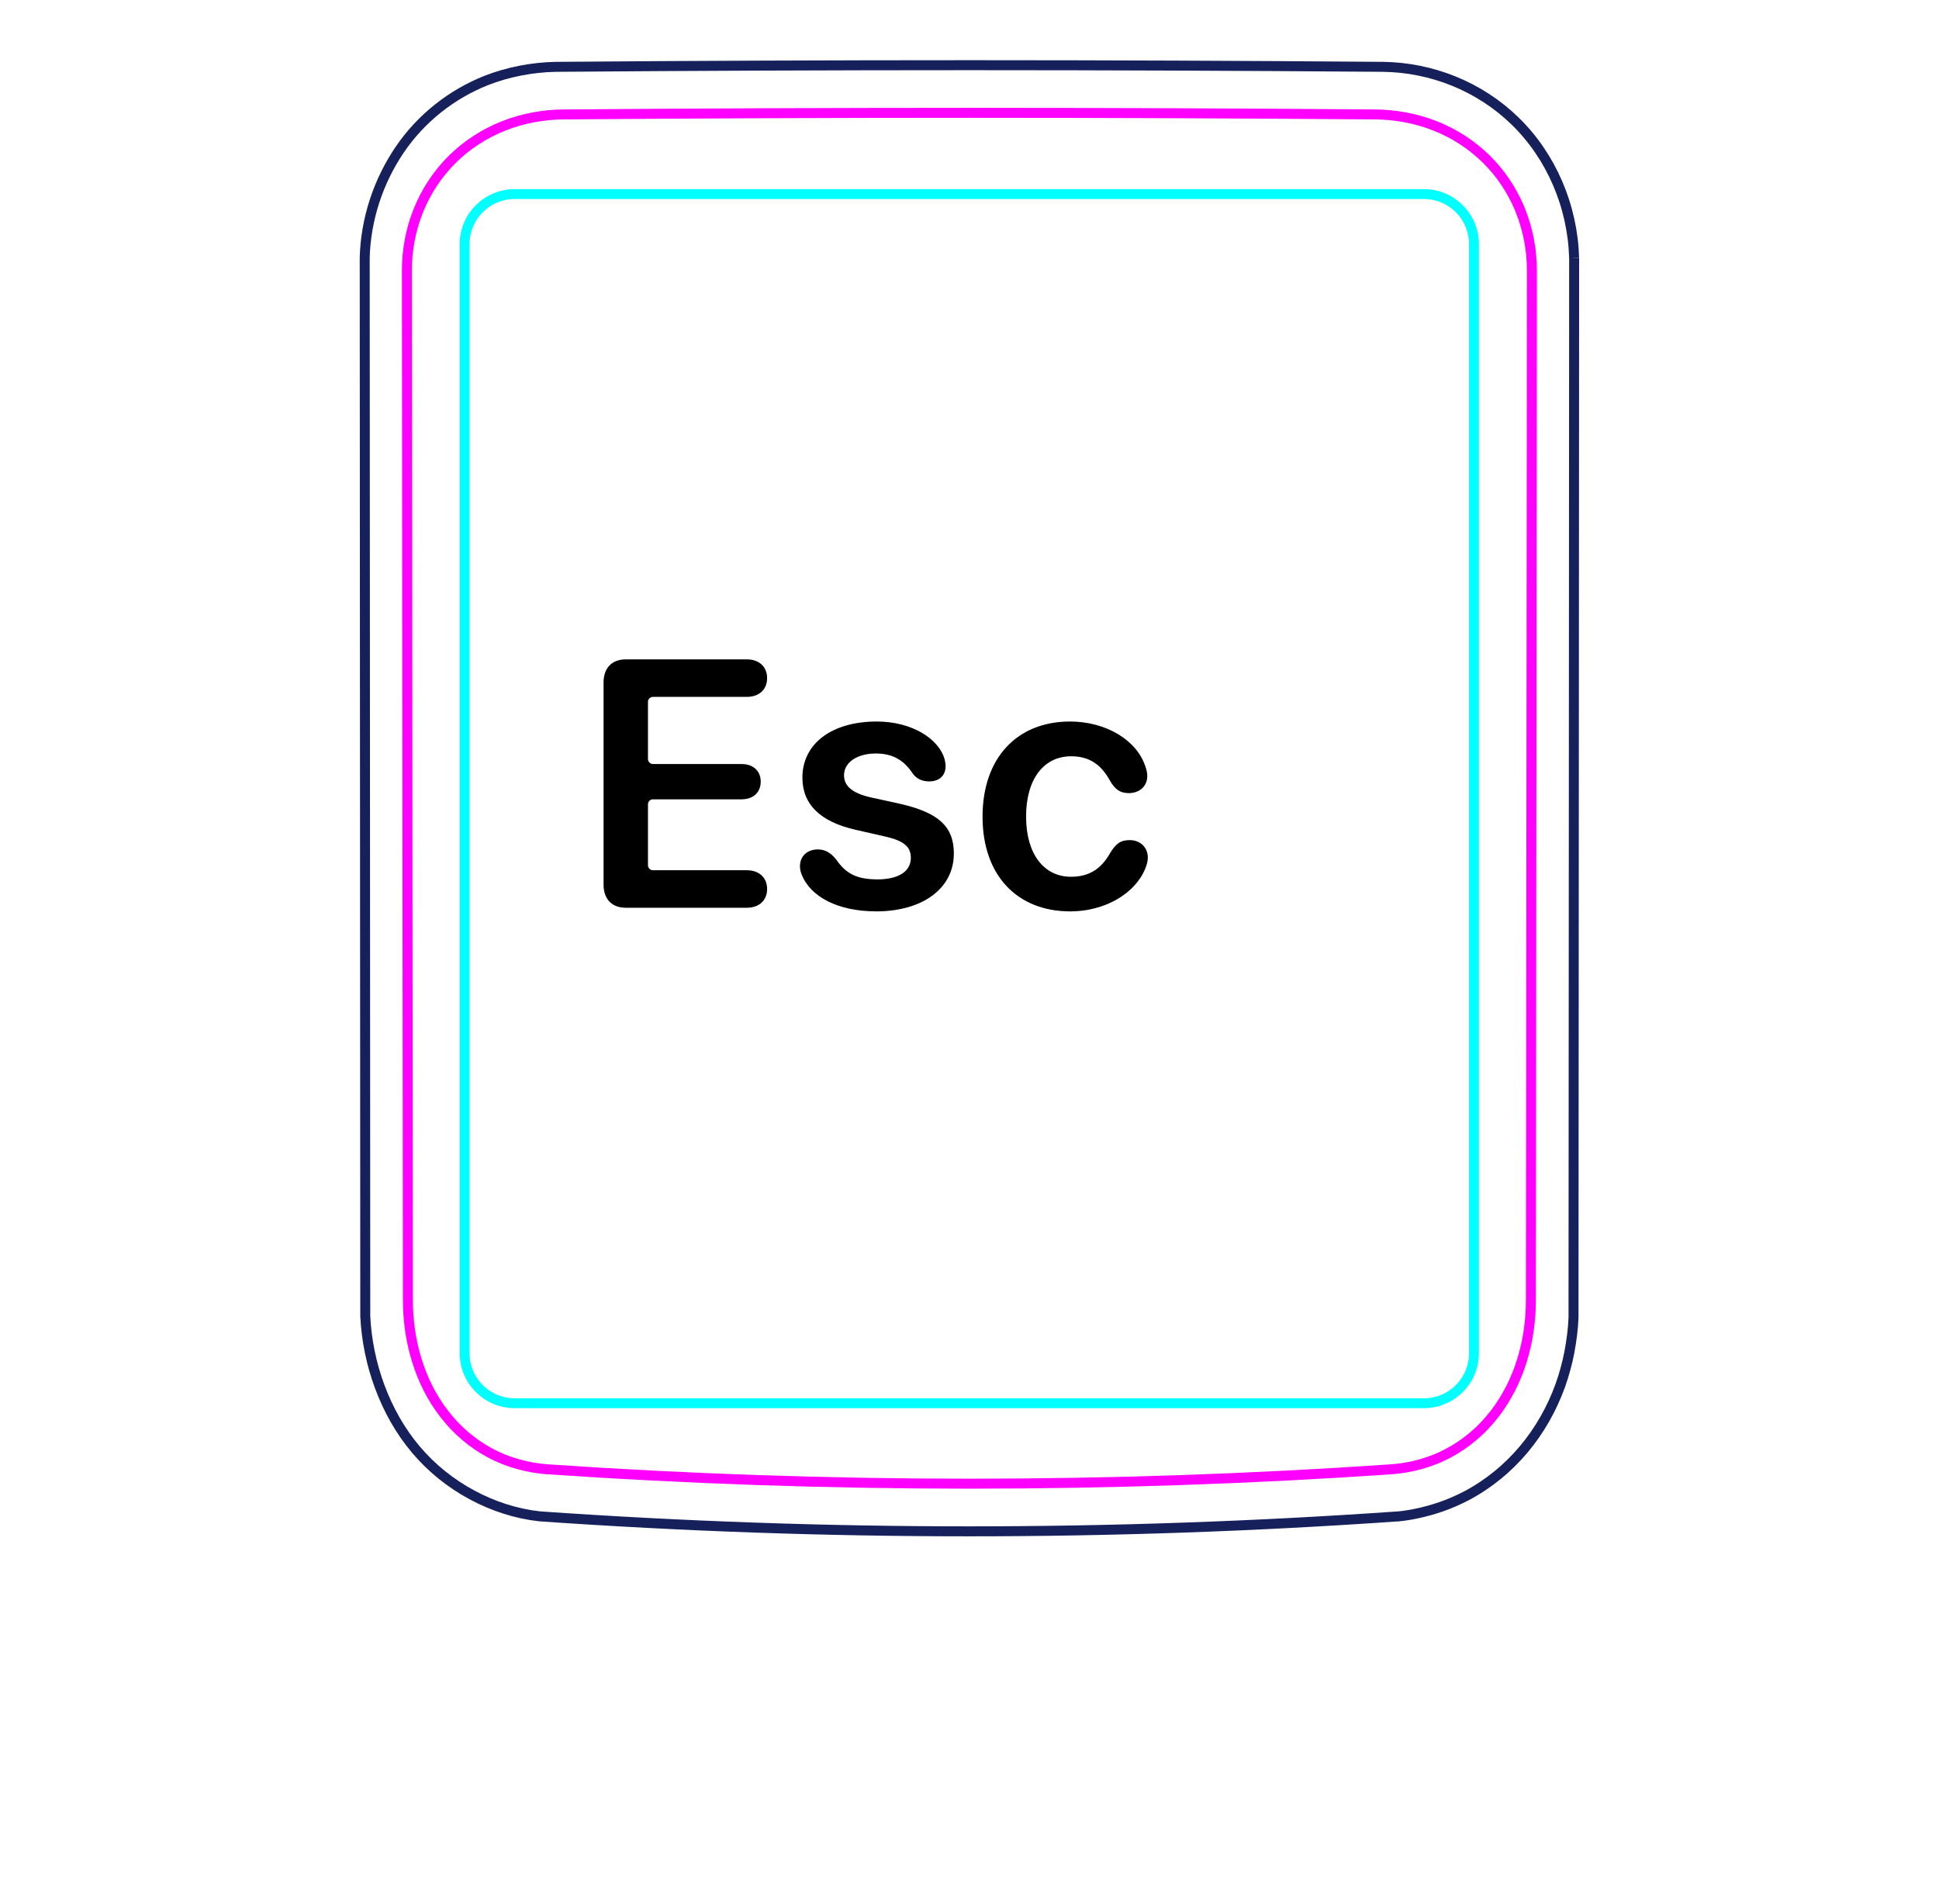
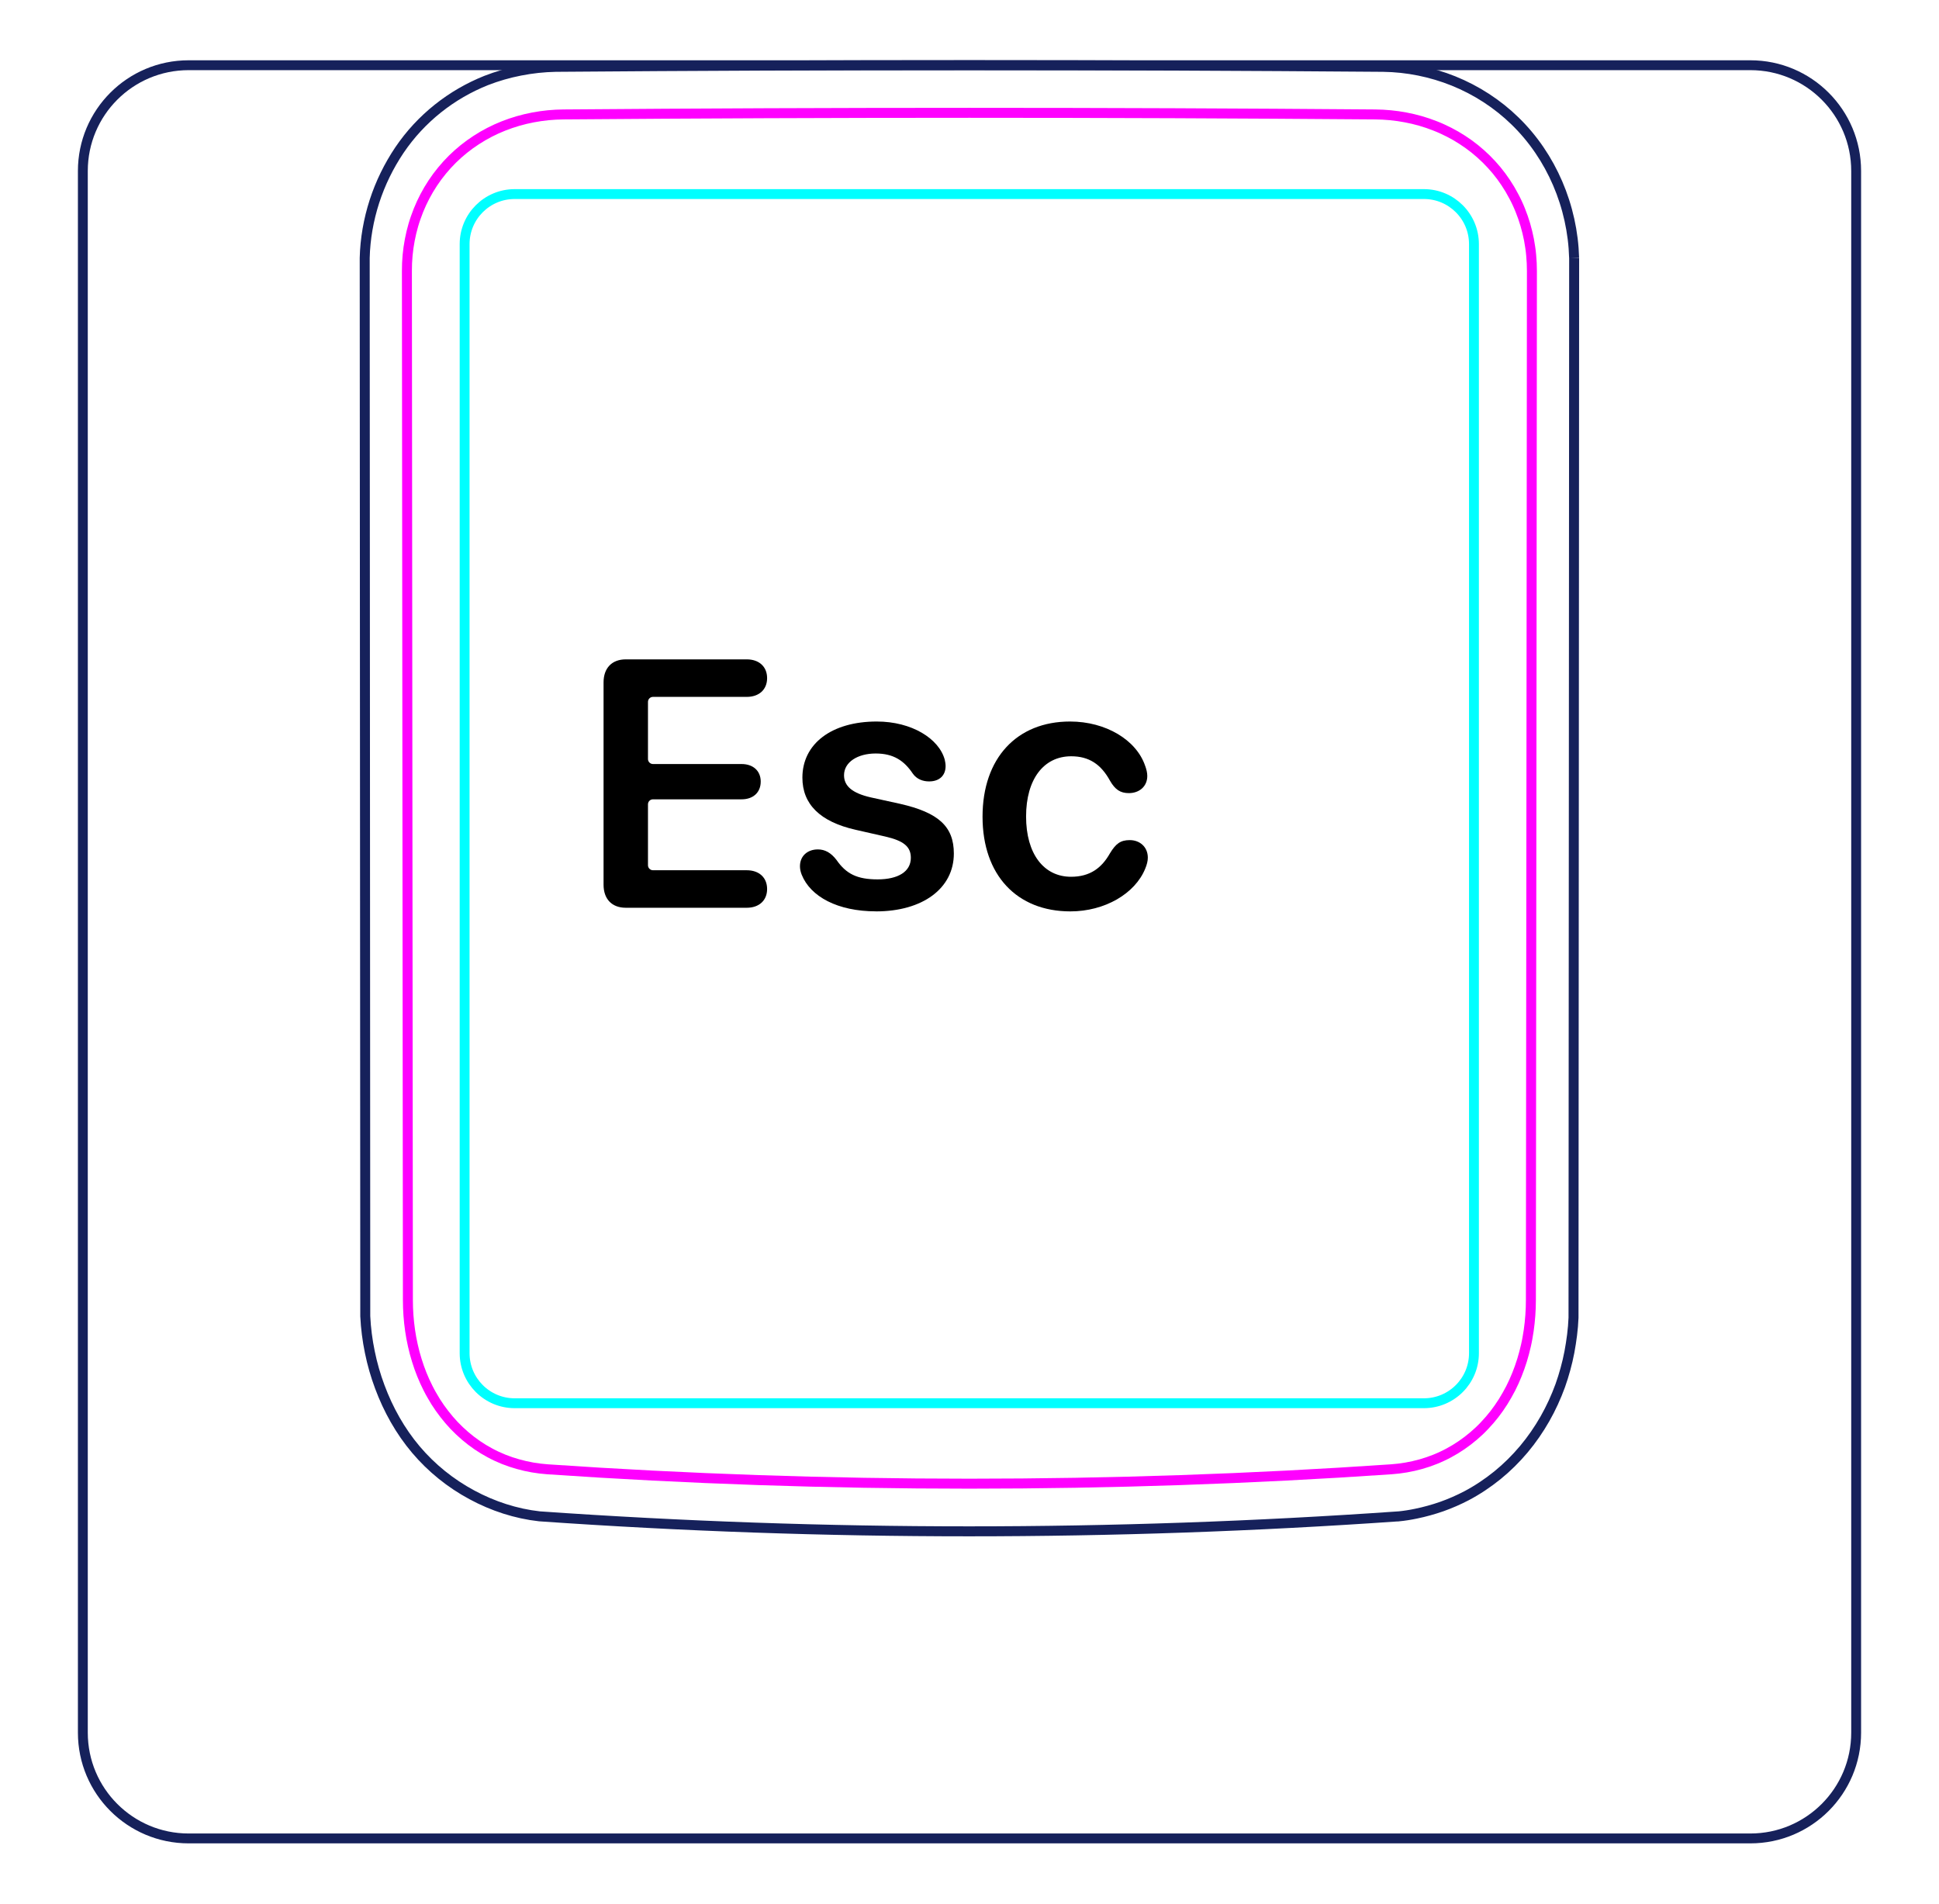
<svg xmlns="http://www.w3.org/2000/svg" width="55" height="54" viewBox="0 0 55 54" fill="none">
+   <rect x="2.35" y="1.85" width="50.3" height="50.3" rx="3" stroke="#16215B" stroke-width="0.28" />
  <path d="M44.651 7.316L44.633 37.38C44.627 37.544 44.612 37.707 44.592 37.869C44.572 38.031 44.546 38.193 44.516 38.355C44.485 38.516 44.448 38.675 44.404 38.834C44.361 38.992 44.312 39.149 44.257 39.304C44.139 39.628 43.995 39.943 43.824 40.244C43.651 40.548 43.451 40.838 43.226 41.107C42.999 41.377 42.748 41.626 42.475 41.848C42.201 42.07 41.907 42.266 41.597 42.43C41.372 42.547 41.137 42.65 40.898 42.735C40.779 42.777 40.658 42.814 40.536 42.848C40.414 42.882 40.291 42.912 40.168 42.937C40.003 42.972 39.837 42.998 39.669 43.015L39.667 43.014C31.555 43.581 23.413 43.58 15.301 43.013C14.636 42.939 13.98 42.725 13.386 42.404C12.78 42.079 12.239 41.642 11.798 41.121C11.354 40.596 11.012 39.984 10.773 39.34C10.653 39.019 10.558 38.688 10.49 38.352C10.421 38.018 10.377 37.677 10.361 37.337L10.345 7.317C10.358 6.775 10.454 6.231 10.621 5.713C10.705 5.454 10.807 5.202 10.926 4.958C11.044 4.716 11.18 4.481 11.331 4.256C11.482 4.034 11.649 3.822 11.832 3.625C12.014 3.429 12.21 3.247 12.419 3.08C12.627 2.914 12.848 2.763 13.077 2.63C13.307 2.497 13.546 2.381 13.791 2.283C14.104 2.161 14.428 2.068 14.758 2.004C15.088 1.939 15.422 1.903 15.758 1.896C19.671 1.865 23.584 1.849 27.497 1.849C31.41 1.849 35.323 1.865 39.236 1.896C39.914 1.905 40.595 2.042 41.229 2.297C41.878 2.559 42.476 2.946 42.975 3.433C43.489 3.932 43.898 4.538 44.182 5.198C44.47 5.866 44.63 6.591 44.65 7.313" stroke="#16215B" stroke-width="0.283" stroke-miterlimit="10" />
  <rect x="13.179" y="5.505" width="28.63" height="34.3" rx="1.42" stroke="#00FFFF" stroke-width="0.28" />
-   <path d="M43.453 7.687C43.448 12.552 43.443 17.416 43.439 22.282L43.424 36.877C43.424 37.167 43.403 37.455 43.362 37.741C43.352 37.812 43.34 37.883 43.327 37.954C43.315 38.025 43.3 38.096 43.284 38.167C43.252 38.308 43.215 38.448 43.173 38.585C43.088 38.859 42.982 39.126 42.851 39.384C42.817 39.448 42.783 39.512 42.747 39.575C42.712 39.637 42.675 39.699 42.637 39.76C42.56 39.882 42.478 39.999 42.391 40.112C42.303 40.225 42.21 40.333 42.11 40.438C42.062 40.49 42.01 40.541 41.958 40.591C41.905 40.64 41.852 40.688 41.797 40.735C41.579 40.92 41.345 41.081 41.094 41.215C41.031 41.249 40.967 41.281 40.902 41.311C40.837 41.342 40.771 41.37 40.704 41.397C40.571 41.45 40.437 41.496 40.3 41.534C40.027 41.611 39.747 41.659 39.461 41.679C31.53 42.223 23.463 42.223 15.533 41.679C15.246 41.658 14.966 41.611 14.693 41.533C14.556 41.495 14.422 41.45 14.289 41.397C14.222 41.37 14.156 41.34 14.091 41.311C14.026 41.281 13.963 41.249 13.9 41.215C13.648 41.081 13.414 40.92 13.196 40.734C13.142 40.688 13.089 40.64 13.036 40.59C12.984 40.541 12.932 40.489 12.883 40.438C12.784 40.333 12.691 40.224 12.604 40.111C12.516 39.999 12.434 39.88 12.357 39.76C12.319 39.699 12.282 39.636 12.247 39.574C12.211 39.511 12.176 39.447 12.144 39.383C12.013 39.126 11.906 38.859 11.822 38.584C11.779 38.447 11.742 38.307 11.711 38.166C11.695 38.096 11.68 38.025 11.667 37.953C11.654 37.883 11.642 37.812 11.632 37.739C11.591 37.455 11.57 37.167 11.57 36.877C11.562 27.147 11.552 17.416 11.542 7.686C11.541 7.389 11.568 7.097 11.623 6.809C11.65 6.666 11.684 6.523 11.725 6.382C11.746 6.311 11.768 6.241 11.793 6.171C11.817 6.101 11.843 6.033 11.87 5.965C11.98 5.693 12.115 5.436 12.276 5.193C12.316 5.132 12.358 5.073 12.401 5.014C12.445 4.955 12.49 4.897 12.537 4.84C12.63 4.727 12.727 4.62 12.831 4.517C13.037 4.314 13.262 4.132 13.508 3.973C13.569 3.933 13.632 3.894 13.694 3.858C13.758 3.821 13.821 3.787 13.886 3.753C14.014 3.687 14.146 3.627 14.28 3.574C14.415 3.52 14.553 3.474 14.692 3.433C14.762 3.413 14.833 3.394 14.904 3.377C14.975 3.36 15.047 3.345 15.119 3.331C15.405 3.277 15.696 3.248 15.99 3.246C23.621 3.185 31.375 3.185 39.006 3.246C39.3 3.249 39.589 3.277 39.872 3.331C40.155 3.384 40.433 3.463 40.705 3.571C40.773 3.597 40.841 3.626 40.907 3.656C40.974 3.686 41.039 3.718 41.104 3.751C41.233 3.817 41.358 3.889 41.479 3.968C41.722 4.124 41.947 4.305 42.157 4.511C42.209 4.562 42.26 4.615 42.309 4.669C42.358 4.723 42.406 4.778 42.453 4.834C42.545 4.946 42.632 5.063 42.712 5.184C42.793 5.305 42.867 5.43 42.935 5.56C42.97 5.624 43.003 5.69 43.034 5.757C43.065 5.824 43.095 5.892 43.122 5.96C43.232 6.232 43.314 6.513 43.37 6.802C43.384 6.874 43.395 6.947 43.406 7.02C43.417 7.093 43.426 7.167 43.432 7.241C43.446 7.389 43.453 7.537 43.453 7.687Z" stroke="#FF00FF" stroke-width="0.283" stroke-miterlimit="10" stroke-linecap="round" stroke-linejoin="round" />
+   <path d="M43.453 7.687C43.448 12.552 43.443 17.417 43.439 22.282L43.424 36.877C43.424 37.167 43.403 37.455 43.362 37.741C43.352 37.812 43.34 37.883 43.327 37.954C43.315 38.025 43.3 38.096 43.284 38.167C43.252 38.308 43.215 38.448 43.173 38.585C43.088 38.859 42.982 39.126 42.851 39.384C42.817 39.448 42.783 39.512 42.747 39.575C42.712 39.637 42.675 39.699 42.637 39.76C42.56 39.882 42.478 39.999 42.391 40.112C42.303 40.225 42.21 40.333 42.11 40.438C42.062 40.49 42.01 40.541 41.958 40.591C41.905 40.64 41.852 40.688 41.797 40.735C41.579 40.92 41.345 41.081 41.094 41.215C41.031 41.249 40.967 41.281 40.902 41.311C40.837 41.342 40.771 41.37 40.704 41.397C40.571 41.45 40.437 41.496 40.3 41.534C40.027 41.611 39.747 41.659 39.461 41.679C31.53 42.223 23.463 42.223 15.533 41.679C15.246 41.658 14.966 41.611 14.693 41.533C14.556 41.495 14.422 41.45 14.289 41.397C14.222 41.37 14.156 41.34 14.091 41.311C14.026 41.281 13.963 41.249 13.9 41.215C13.648 41.081 13.414 40.92 13.196 40.734C13.142 40.688 13.089 40.64 13.036 40.59C12.984 40.541 12.932 40.489 12.883 40.438C12.784 40.333 12.691 40.224 12.604 40.111C12.516 39.999 12.434 39.881 12.357 39.76C12.319 39.699 12.282 39.636 12.247 39.574C12.211 39.511 12.176 39.448 12.144 39.383C12.013 39.126 11.906 38.859 11.822 38.584C11.779 38.447 11.742 38.308 11.711 38.167C11.695 38.096 11.68 38.025 11.667 37.954C11.654 37.883 11.642 37.812 11.632 37.74C11.591 37.455 11.57 37.167 11.57 36.877C11.562 27.147 11.552 17.416 11.542 7.686C11.541 7.389 11.568 7.097 11.623 6.809C11.65 6.666 11.684 6.523 11.725 6.382C11.746 6.311 11.768 6.241 11.793 6.171C11.817 6.101 11.843 6.033 11.87 5.965C11.98 5.693 12.115 5.436 12.276 5.193C12.316 5.132 12.358 5.073 12.401 5.014C12.445 4.955 12.49 4.897 12.537 4.84C12.63 4.727 12.727 4.62 12.831 4.517C13.037 4.314 13.262 4.132 13.508 3.973C13.569 3.933 13.632 3.894 13.694 3.858C13.758 3.821 13.821 3.787 13.886 3.753C14.014 3.687 14.146 3.627 14.28 3.574C14.415 3.52 14.553 3.474 14.692 3.433C14.762 3.413 14.833 3.394 14.904 3.377C14.975 3.36 15.047 3.345 15.119 3.331C15.405 3.277 15.696 3.248 15.99 3.246C23.621 3.185 31.375 3.185 39.006 3.246C39.3 3.249 39.589 3.277 39.872 3.331C40.155 3.384 40.433 3.463 40.705 3.571C40.773 3.597 40.841 3.626 40.907 3.656C40.974 3.686 41.039 3.718 41.104 3.751C41.233 3.817 41.358 3.889 41.479 3.968C41.722 4.124 41.947 4.305 42.157 4.511C42.209 4.562 42.26 4.615 42.309 4.669C42.358 4.723 42.406 4.778 42.453 4.834C42.545 4.946 42.632 5.063 42.712 5.184C42.793 5.305 42.867 5.43 42.935 5.56C42.97 5.624 43.003 5.69 43.034 5.757C43.065 5.824 43.095 5.892 43.122 5.96C43.232 6.232 43.314 6.513 43.37 6.802C43.384 6.874 43.395 6.947 43.406 7.02C43.417 7.093 43.426 7.167 43.432 7.241C43.446 7.389 43.453 7.537 43.453 7.687Z" stroke="#FF00FF" stroke-width="0.283" stroke-miterlimit="10" stroke-linecap="round" stroke-linejoin="round" />
  <path d="M17.75 25.75C17.359 25.75 17.12 25.506 17.12 25.096V19.358C17.12 18.948 17.359 18.704 17.75 18.704H21.183C21.529 18.704 21.759 18.909 21.759 19.236C21.759 19.563 21.529 19.768 21.183 19.768H18.522C18.443 19.768 18.38 19.832 18.38 19.91V21.531C18.38 21.609 18.444 21.673 18.522 21.673H21.036C21.358 21.673 21.578 21.863 21.578 22.171C21.578 22.479 21.363 22.674 21.036 22.674H18.522C18.443 22.674 18.38 22.737 18.38 22.816V24.544C18.38 24.622 18.444 24.686 18.522 24.686H21.183C21.529 24.686 21.759 24.891 21.759 25.218C21.759 25.545 21.529 25.75 21.183 25.75H17.75V25.75Z" fill="black" />
  <path d="M30.36 25.853C28.847 25.853 27.87 24.827 27.87 23.167C27.87 21.507 28.842 20.467 30.351 20.467C31.366 20.467 32.23 20.989 32.48 21.717C32.519 21.819 32.543 21.922 32.543 22.01C32.543 22.312 32.313 22.498 32.02 22.498C31.776 22.498 31.63 22.396 31.488 22.151C31.23 21.678 30.888 21.453 30.385 21.453C29.604 21.453 29.105 22.103 29.105 23.162C29.105 24.222 29.608 24.871 30.38 24.871C30.917 24.871 31.249 24.622 31.483 24.207C31.649 23.934 31.781 23.831 32.045 23.831C32.333 23.831 32.558 24.026 32.558 24.329C32.558 24.422 32.533 24.524 32.484 24.642C32.196 25.35 31.337 25.853 30.36 25.853Z" fill="black" />
  <path d="M24.85 25.852C23.756 25.852 22.989 25.433 22.74 24.812C22.706 24.725 22.691 24.646 22.691 24.573C22.691 24.28 22.906 24.095 23.199 24.095C23.399 24.095 23.57 24.188 23.727 24.393C24 24.788 24.312 24.945 24.893 24.945C25.475 24.945 25.836 24.725 25.836 24.334C25.836 24.021 25.641 23.851 25.108 23.729L24.268 23.538C23.258 23.309 22.76 22.811 22.76 22.059C22.76 21.097 23.59 20.467 24.869 20.467C25.865 20.467 26.637 20.955 26.798 21.551C26.812 21.614 26.822 21.673 26.822 21.732C26.822 21.985 26.661 22.166 26.353 22.166C26.178 22.166 26.002 22.103 25.89 21.942C25.65 21.585 25.352 21.374 24.84 21.374C24.327 21.374 23.941 21.619 23.941 21.99C23.941 22.293 24.166 22.498 24.703 22.62L25.528 22.801C26.622 23.05 27.056 23.445 27.056 24.212C27.056 25.203 26.168 25.853 24.849 25.853H24.85V25.852Z" fill="black" />
</svg>
